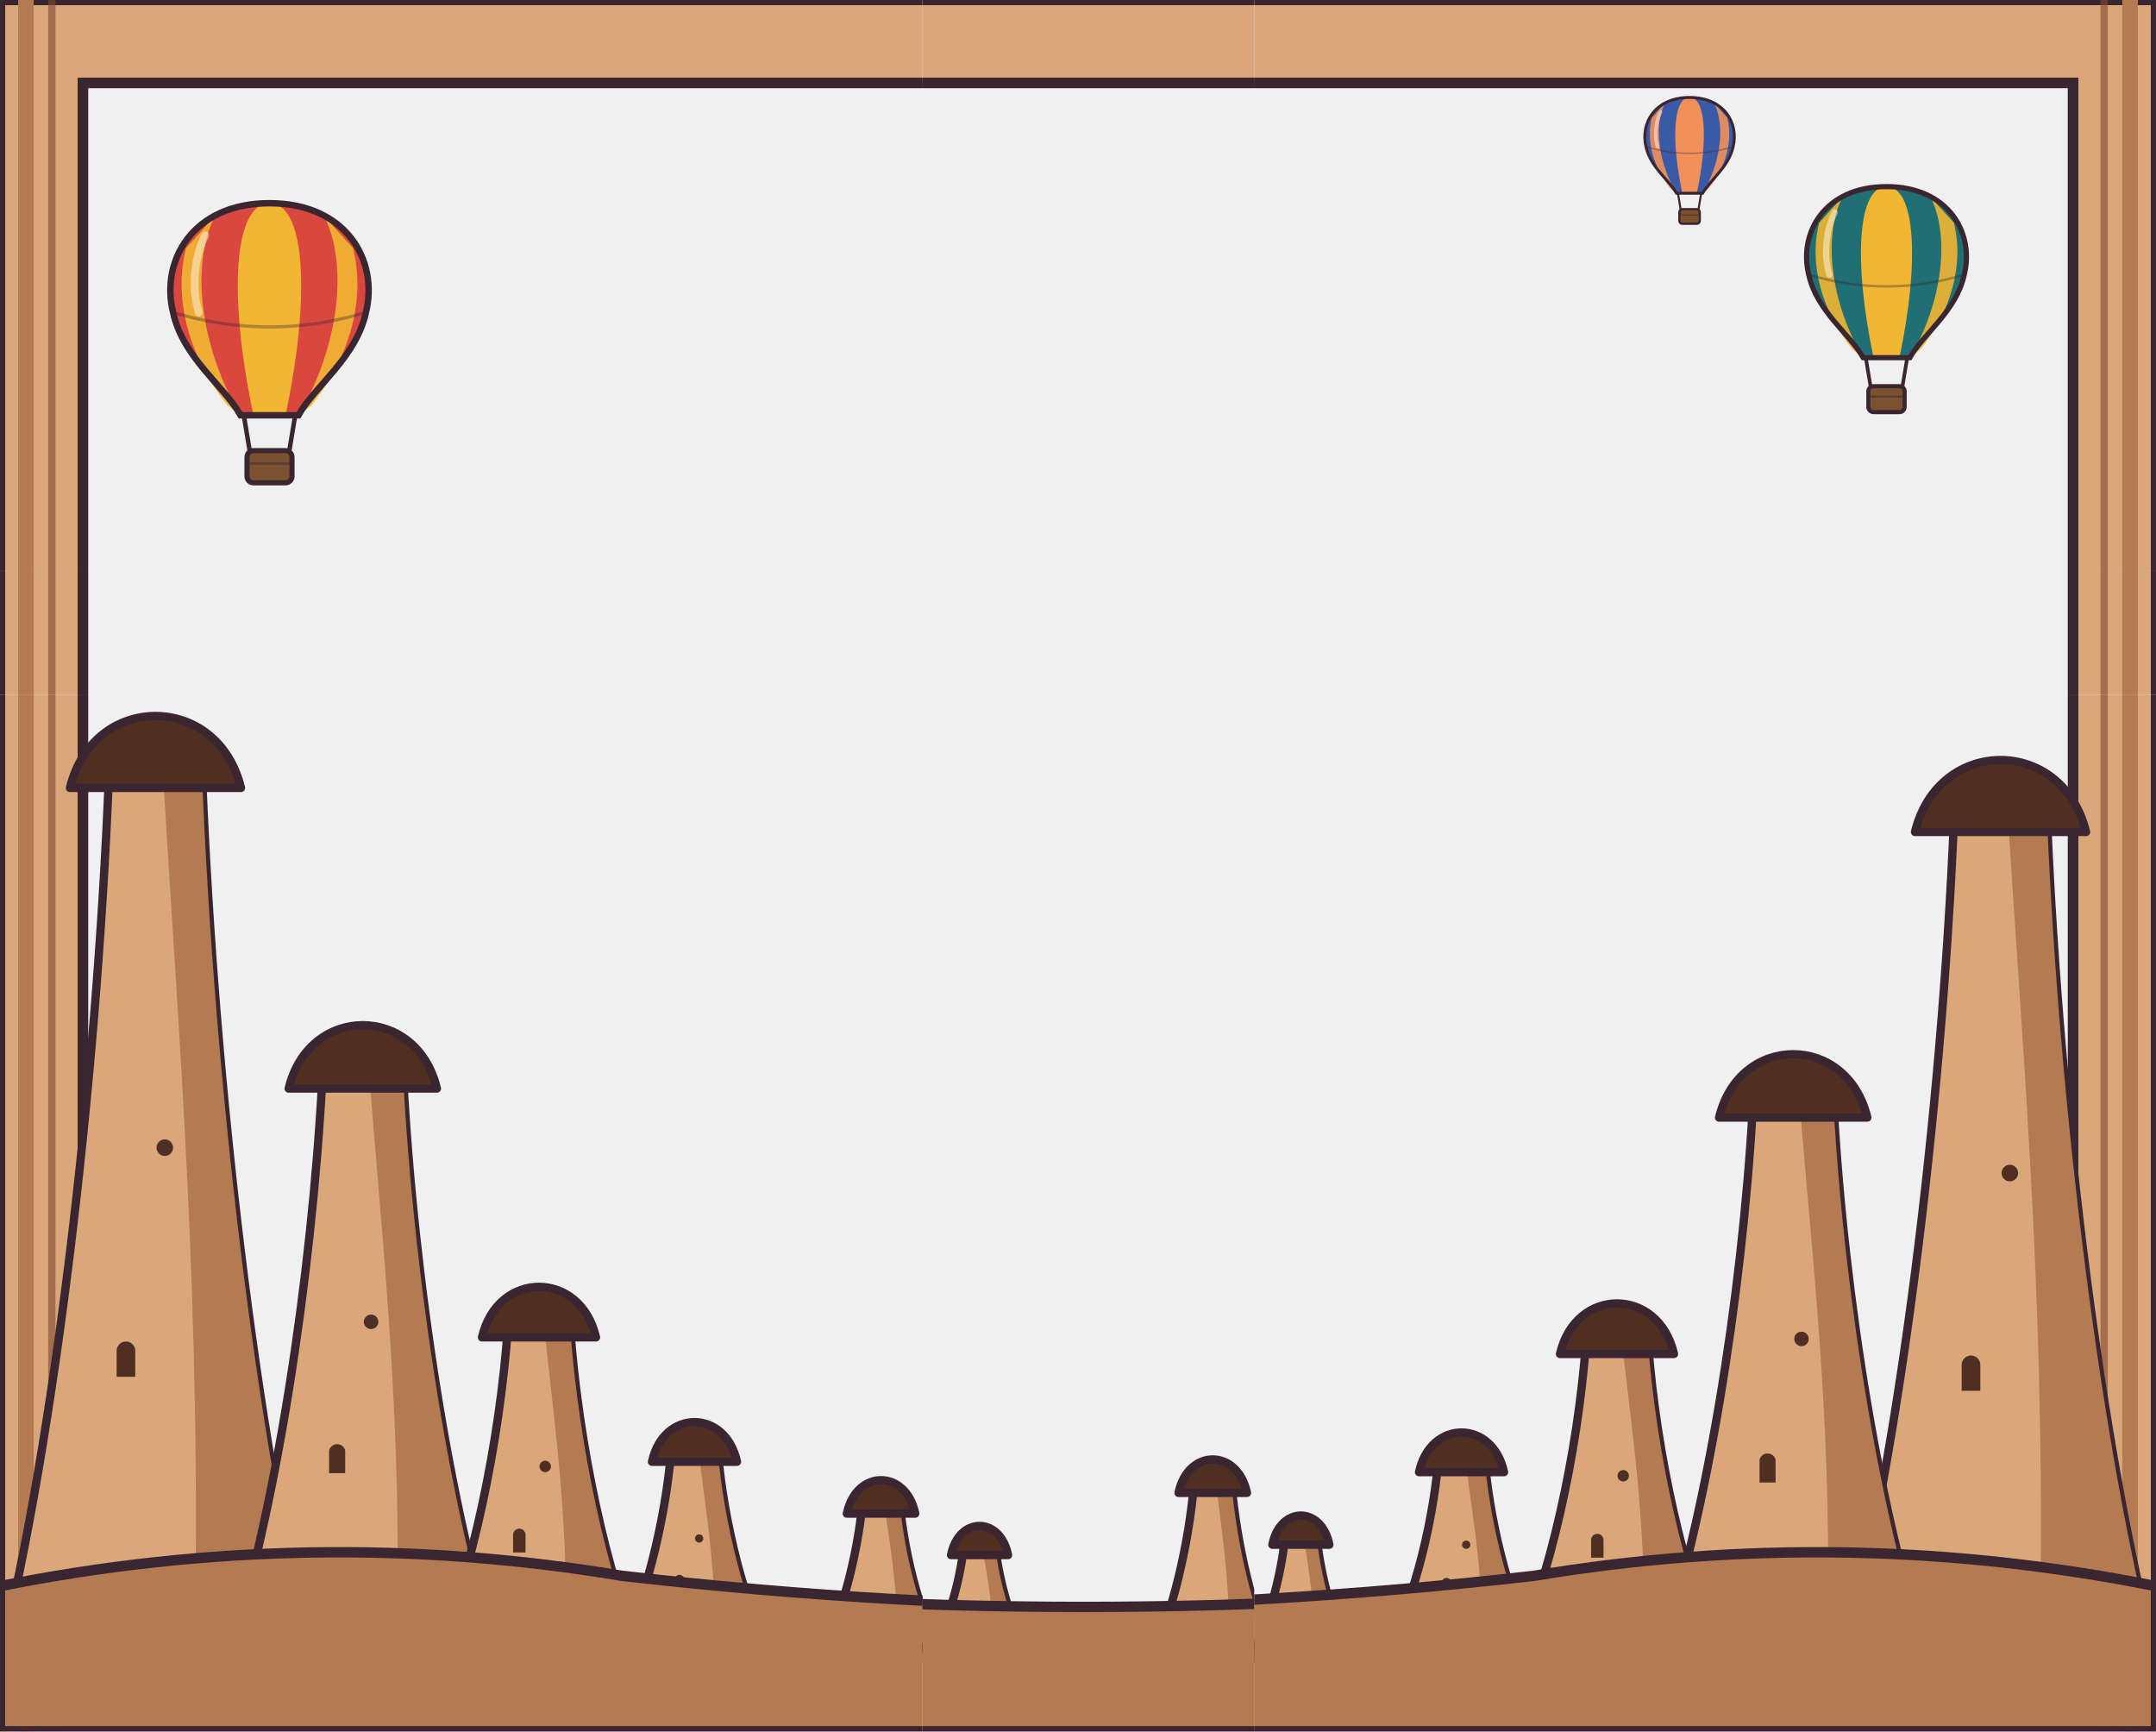
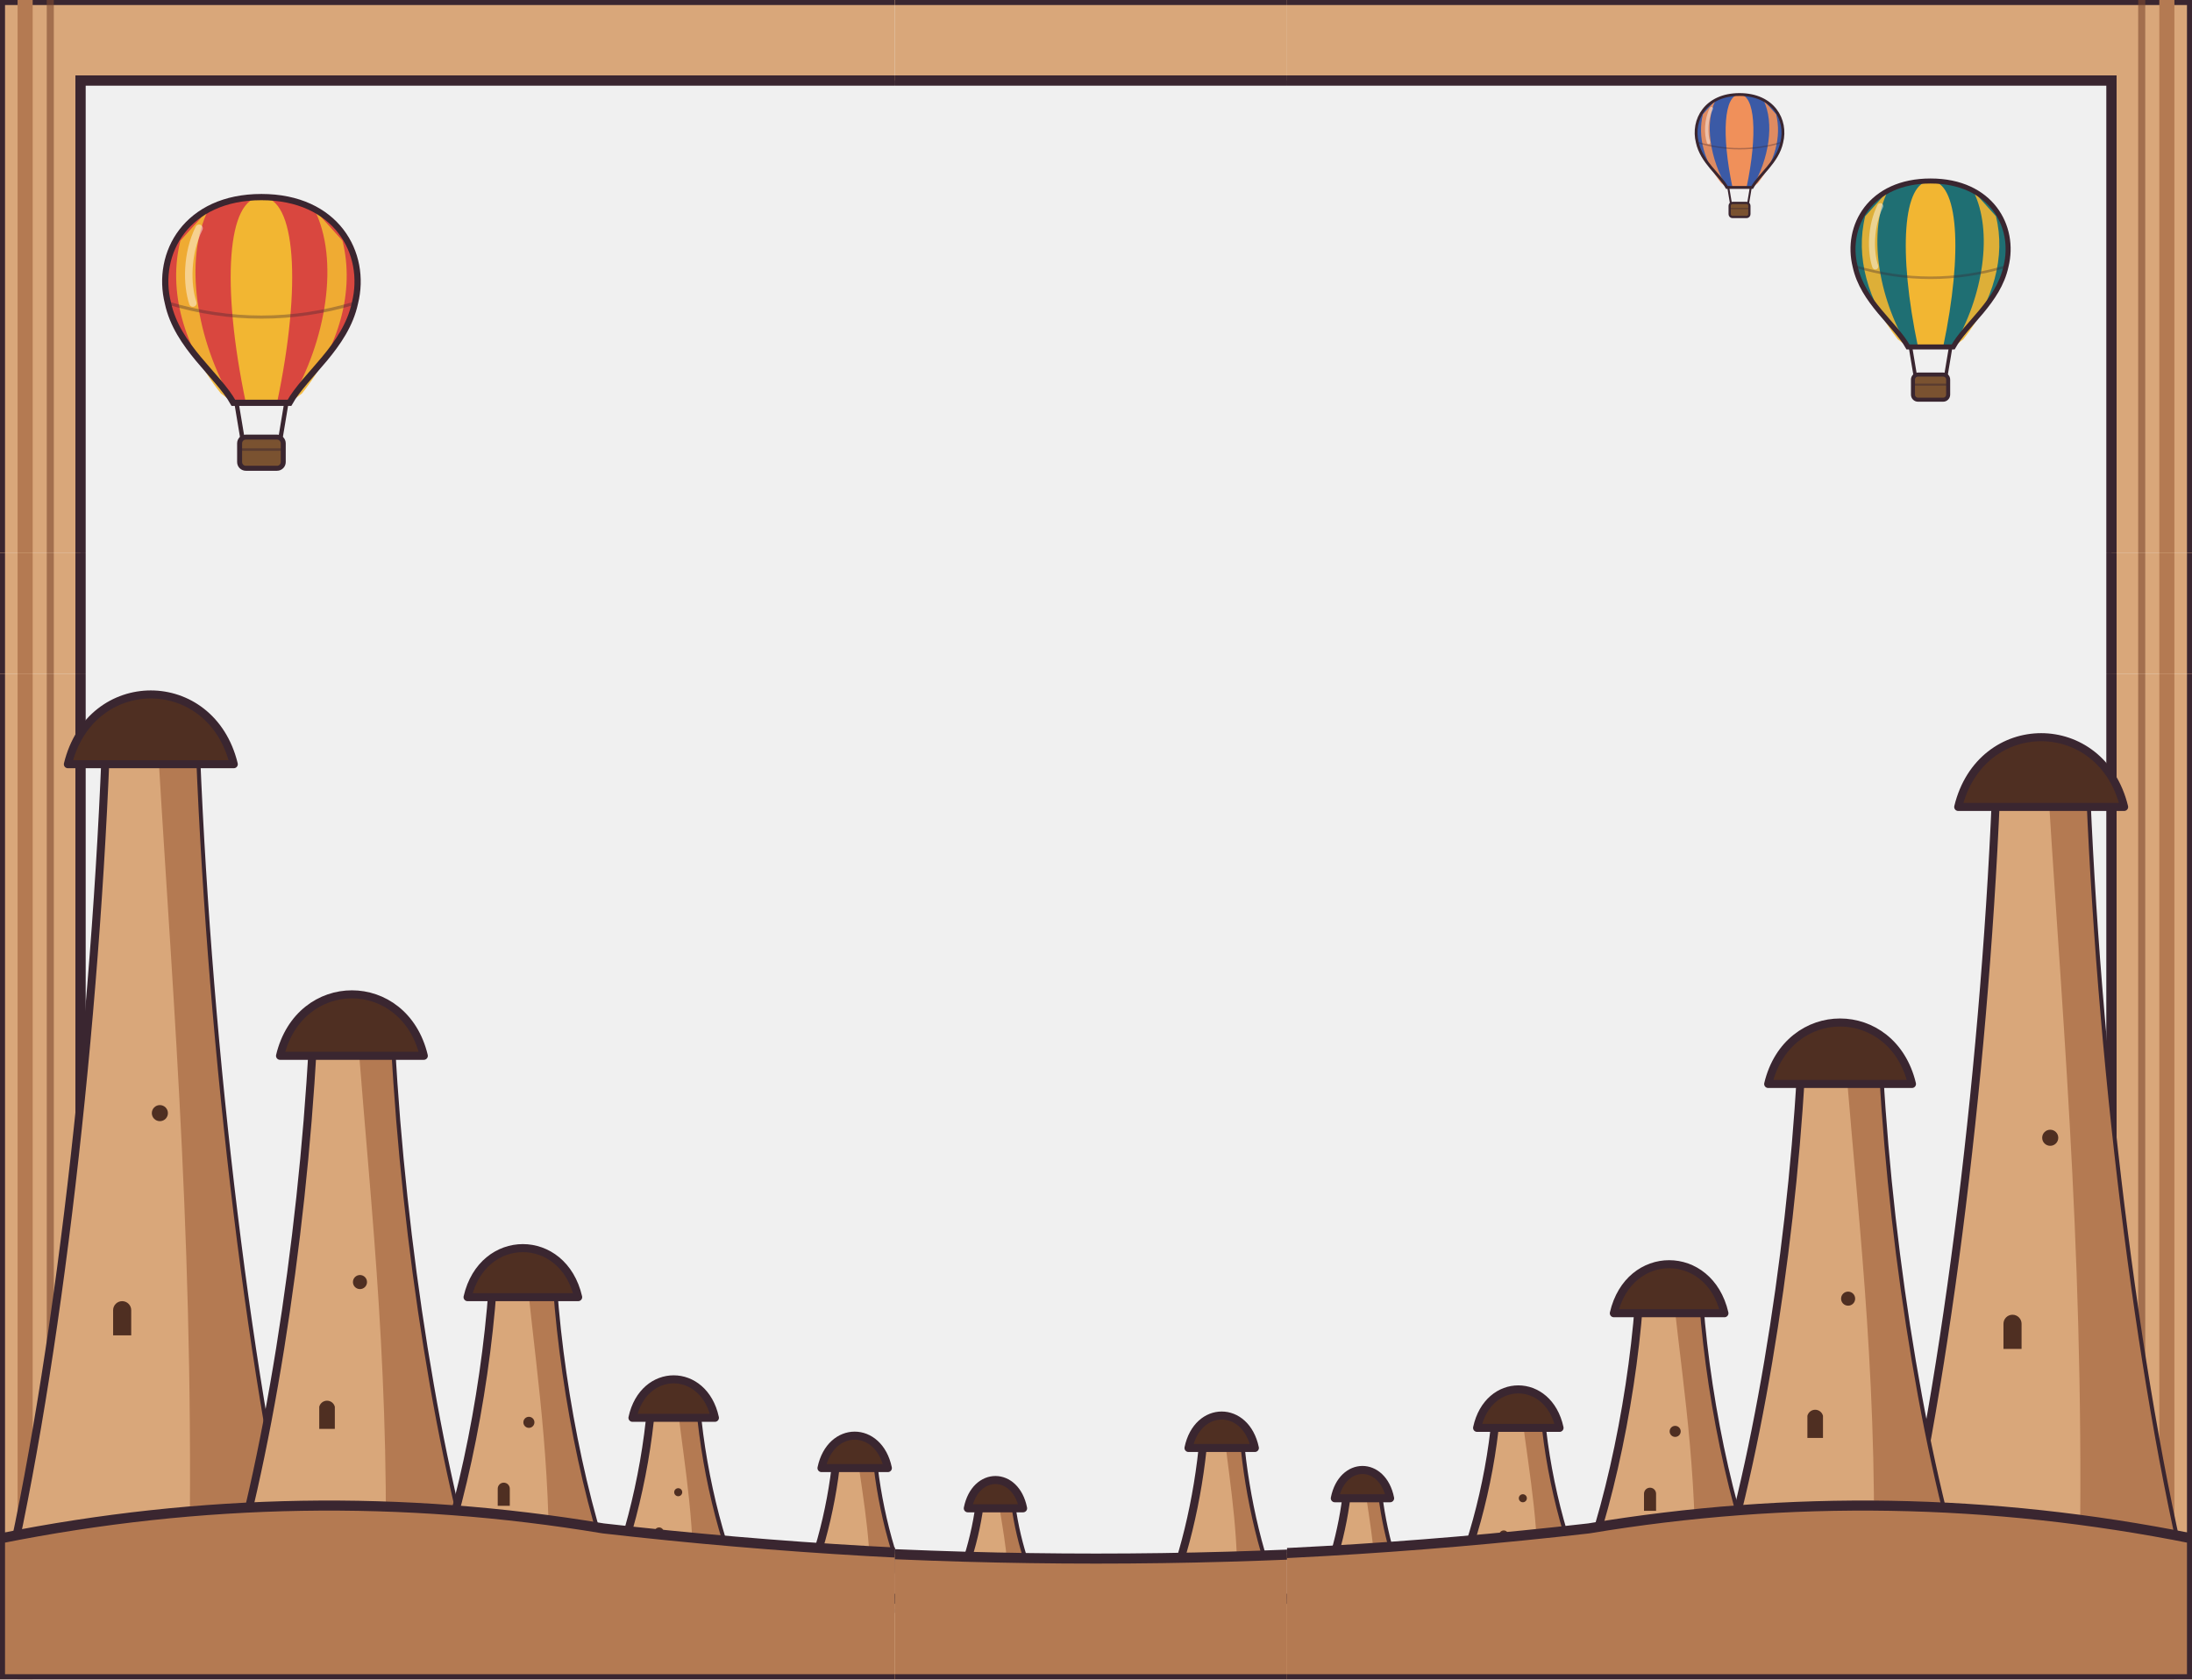
- <svg xmlns="http://www.w3.org/2000/svg" viewBox="0 0 416 334" width="416" height="334">
+ <svg xmlns="http://www.w3.org/2000/svg" viewBox="0 0 436 334" width="436" height="334">
  <defs>
    <g id="frame-art">
      <path d="M0 0H450V880H0Z M16 16V864H434V16Z" fill="#d9a77a" fill-rule="evenodd" stroke="#3a2630" stroke-width="2" />
      <path d="M5 0V880 M445 0V880" stroke="#b47a52" stroke-width="3" />
      <path d="M10 0V880 M440 0V880" stroke="#7e4a30" stroke-width="1.4" opacity=".6" />
      <rect x="16" y="16" width="418" height="848" fill="none" stroke="#3a2630" stroke-width="2" />
      <g transform="translate(170 866)">
        <path d="M-12 0 C-7.8 -7.5 -4.6 -19.5 -3.6 -30.0 L3.6 -30.0 C4.6 -19.5 7.8 -7.5 12 0Z" fill="#d9a77a" stroke="#3a2630" stroke-width="1.6" stroke-linejoin="round" />
        <path d="M0.6 -30.0 L3.6 -30.0 C4.6 -19.5 7.8 -7.5 12 0 L3.0 0 C3.6 -12.0 1.8 -21.0 0.6 -30.0Z" fill="#b47a52" />
        <path d="M-6.6 -28.0 C-4.8 -36.6 4.8 -36.6 6.6 -28.0 Z" fill="#4f2f22" stroke="#3a2630" stroke-width="1.6" stroke-linejoin="round" />
      </g>
      <g transform="translate(205 866)">
        <path d="M-10 0 C-6.5 -5.5 -3.8 -14.3 -3.0 -22.0 L3.0 -22.0 C3.8 -14.3 6.5 -5.5 10 0Z" fill="#d9a77a" stroke="#3a2630" stroke-width="1.6" stroke-linejoin="round" />
        <path d="M0.5 -22.0 L3.0 -22.0 C3.8 -14.3 6.5 -5.5 10 0 L2.5 0 C3.0 -8.8 1.5 -15.4 0.5 -22.0Z" fill="#b47a52" />
        <path d="M-5.5 -20.0 C-4.0 -27.5 4.0 -27.5 5.5 -20.0 Z" fill="#4f2f22" stroke="#3a2630" stroke-width="1.6" stroke-linejoin="round" />
      </g>
      <g transform="translate(250 866)">
        <path d="M-12 0 C-7.8 -8.5 -4.6 -22.1 -3.6 -34.0 L3.6 -34.0 C4.6 -22.1 7.8 -8.5 12 0Z" fill="#d9a77a" stroke="#3a2630" stroke-width="1.6" stroke-linejoin="round" />
        <path d="M0.6 -34.0 L3.6 -34.0 C4.6 -22.1 7.8 -8.5 12 0 L3.0 0 C3.6 -13.6 1.8 -23.8 0.6 -34.0Z" fill="#b47a52" />
        <path d="M-6.6 -32.0 C-4.8 -40.6 4.8 -40.6 6.6 -32.0 Z" fill="#4f2f22" stroke="#3a2630" stroke-width="1.6" stroke-linejoin="round" />
      </g>
      <g transform="translate(285 866)">
        <path d="M-10 0 C-6.5 -6.0 -3.8 -15.6 -3.0 -24.0 L3.0 -24.0 C3.8 -15.6 6.5 -6.0 10 0Z" fill="#d9a77a" stroke="#3a2630" stroke-width="1.6" stroke-linejoin="round" />
        <path d="M0.5 -24.0 L3.0 -24.0 C3.8 -15.6 6.5 -6.0 10 0 L2.5 0 C3.0 -9.6 1.5 -16.8 0.5 -24.0Z" fill="#b47a52" />
        <path d="M-5.5 -22.0 C-4.0 -29.5 4.0 -29.5 5.5 -22.0 Z" fill="#4f2f22" stroke="#3a2630" stroke-width="1.6" stroke-linejoin="round" />
      </g>
      <g transform="translate(30 866)">
        <path d="M-30 0 C-19.5 -42.5 -11.4 -110.5 -9.0 -170.0 L9.0 -170.0 C11.4 -110.5 19.5 -42.5 30 0Z" fill="#d9a77a" stroke="#3a2630" stroke-width="1.6" stroke-linejoin="round" />
        <path d="M1.5 -170.0 L9.0 -170.0 C11.4 -110.5 19.5 -42.5 30 0 L7.5 0 C9.0 -68.0 4.5 -119.0 1.5 -170.0Z" fill="#b47a52" />
        <path d="M-7.5 -54.4 v-5.0 a1.8 1.8 0 0 1 3.6 0 v5.0Z" fill="#4f2f22" />
        <circle cx="1.8" cy="-98.6" r="1.6" fill="#4f2f22" />
        <path d="M-16.5 -168.0 C-12.0 -186.5 12.0 -186.5 16.5 -168.0 Z" fill="#4f2f22" stroke="#3a2630" stroke-width="1.6" stroke-linejoin="round" />
      </g>
      <g transform="translate(420 866)">
        <path d="M-30 0 C-19.5 -40.4 -11.4 -105.0 -9.0 -161.5 L9.0 -161.5 C11.4 -105.0 19.5 -40.4 30 0Z" fill="#d9a77a" stroke="#3a2630" stroke-width="1.6" stroke-linejoin="round" />
        <path d="M1.5 -161.5 L9.0 -161.5 C11.4 -105.0 19.5 -40.4 30 0 L7.5 0 C9.0 -64.6 4.5 -113.0 1.5 -161.5Z" fill="#b47a52" />
        <path d="M-7.5 -51.7 v-5.0 a1.8 1.8 0 0 1 3.6 0 v5.0Z" fill="#4f2f22" />
        <circle cx="1.8" cy="-93.7" r="1.6" fill="#4f2f22" />
        <path d="M-16.5 -159.5 C-12.0 -178.0 12.0 -178.0 16.5 -159.5 Z" fill="#4f2f22" stroke="#3a2630" stroke-width="1.6" stroke-linejoin="round" />
      </g>
      <g transform="translate(70 866)">
        <path d="M-26 0 C-16.9 -28.0 -9.9 -72.8 -7.8 -112.0 L7.8 -112.0 C9.9 -72.8 16.9 -28.0 26 0Z" fill="#d9a77a" stroke="#3a2630" stroke-width="1.6" stroke-linejoin="round" />
        <path d="M1.3 -112.0 L7.8 -112.0 C9.9 -72.8 16.9 -28.0 26 0 L6.5 0 C7.8 -44.8 3.9 -78.4 1.3 -112.0Z" fill="#b47a52" />
        <path d="M-6.5 -35.8 v-4.4 a1.6 1.6 0 0 1 3.1 0 v4.4Z" fill="#4f2f22" />
        <circle cx="1.6" cy="-65.0" r="1.4" fill="#4f2f22" />
        <path d="M-14.3 -110.0 C-10.4 -126.3 10.4 -126.3 14.3 -110.0 Z" fill="#4f2f22" stroke="#3a2630" stroke-width="1.6" stroke-linejoin="round" />
      </g>
      <g transform="translate(380 866)">
        <path d="M-26 0 C-16.9 -26.6 -9.9 -69.2 -7.8 -106.4 L7.8 -106.4 C9.9 -69.2 16.9 -26.6 26 0Z" fill="#d9a77a" stroke="#3a2630" stroke-width="1.6" stroke-linejoin="round" />
        <path d="M1.3 -106.4 L7.8 -106.4 C9.9 -69.2 16.9 -26.6 26 0 L6.5 0 C7.8 -42.6 3.9 -74.5 1.3 -106.4Z" fill="#b47a52" />
        <path d="M-6.5 -34.0 v-4.4 a1.6 1.6 0 0 1 3.1 0 v4.4Z" fill="#4f2f22" />
        <circle cx="1.6" cy="-61.7" r="1.4" fill="#4f2f22" />
        <path d="M-14.3 -104.4 C-10.4 -120.7 10.4 -120.7 14.3 -104.4 Z" fill="#4f2f22" stroke="#3a2630" stroke-width="1.6" stroke-linejoin="round" />
      </g>
      <g transform="translate(104 866)">
        <path d="M-20 0 C-13.0 -16.0 -7.6 -41.6 -6.0 -64.0 L6.0 -64.0 C7.6 -41.6 13.0 -16.0 20 0Z" fill="#d9a77a" stroke="#3a2630" stroke-width="1.6" stroke-linejoin="round" />
        <path d="M1.0 -64.0 L6.0 -64.0 C7.6 -41.6 13.0 -16.0 20 0 L5.0 0 C6.0 -25.6 3.0 -44.8 1.0 -64.0Z" fill="#b47a52" />
        <path d="M-5.0 -20.5 v-3.4 a1.2 1.2 0 0 1 2.4 0 v3.4Z" fill="#4f2f22" />
        <circle cx="1.2" cy="-37.1" r="1.1" fill="#4f2f22" />
        <path d="M-11.0 -62.0 C-8.0 -75.0 8.0 -75.0 11.0 -62.0 Z" fill="#4f2f22" stroke="#3a2630" stroke-width="1.6" stroke-linejoin="round" />
      </g>
      <g transform="translate(346 866)">
        <path d="M-20 0 C-13.0 -15.2 -7.6 -39.5 -6.0 -60.8 L6.0 -60.8 C7.6 -39.5 13.0 -15.2 20 0Z" fill="#d9a77a" stroke="#3a2630" stroke-width="1.6" stroke-linejoin="round" />
        <path d="M1.0 -60.8 L6.0 -60.8 C7.6 -39.5 13.0 -15.2 20 0 L5.0 0 C6.0 -24.3 3.0 -42.6 1.0 -60.8Z" fill="#b47a52" />
        <path d="M-5.0 -19.5 v-3.4 a1.2 1.2 0 0 1 2.4 0 v3.4Z" fill="#4f2f22" />
        <circle cx="1.2" cy="-35.3" r="1.1" fill="#4f2f22" />
        <path d="M-11.0 -58.8 C-8.0 -71.8 8.0 -71.8 11.0 -58.8 Z" fill="#4f2f22" stroke="#3a2630" stroke-width="1.6" stroke-linejoin="round" />
      </g>
      <g transform="translate(134 866)">
        <path d="M-15 0 C-9.8 -10.0 -5.7 -26.0 -4.5 -40.0 L4.5 -40.0 C5.7 -26.0 9.8 -10.0 15 0Z" fill="#d9a77a" stroke="#3a2630" stroke-width="1.6" stroke-linejoin="round" />
        <path d="M0.8 -40.0 L4.5 -40.0 C5.7 -26.0 9.8 -10.0 15 0 L3.8 0 C4.5 -16.0 2.2 -28.0 0.8 -40.0Z" fill="#b47a52" />
        <path d="M-3.8 -12.8 v-2.5 a0.9 0.9 0 0 1 1.8 0 v2.5Z" fill="#4f2f22" />
        <circle cx="0.9" cy="-23.2" r="0.8" fill="#4f2f22" />
        <path d="M-8.2 -38.0 C-6.0 -48.2 6.0 -48.2 8.2 -38.0 Z" fill="#4f2f22" stroke="#3a2630" stroke-width="1.6" stroke-linejoin="round" />
      </g>
      <g transform="translate(316 866)">
        <path d="M-15 0 C-9.8 -9.5 -5.7 -24.7 -4.5 -38.0 L4.5 -38.0 C5.7 -24.7 9.8 -9.5 15 0Z" fill="#d9a77a" stroke="#3a2630" stroke-width="1.6" stroke-linejoin="round" />
        <path d="M0.8 -38.0 L4.5 -38.0 C5.7 -24.7 9.8 -9.5 15 0 L3.8 0 C4.5 -15.2 2.2 -26.6 0.8 -38.0Z" fill="#b47a52" />
        <path d="M-3.8 -12.2 v-2.5 a0.9 0.9 0 0 1 1.8 0 v2.5Z" fill="#4f2f22" />
        <circle cx="0.9" cy="-22.0" r="0.8" fill="#4f2f22" />
        <path d="M-8.2 -36.0 C-6.0 -46.2 6.0 -46.2 8.2 -36.0 Z" fill="#4f2f22" stroke="#3a2630" stroke-width="1.6" stroke-linejoin="round" />
      </g>
      <path d="M0 880 V852 Q60 840 120 850 Q225 862 330 850 Q390 840 450 852 V880Z" fill="#b47a52" stroke="#3a2630" stroke-width="2" />
      <g transform="translate(52 64)">
        <g transform="scale(0.62)">
          <path d="M-8 26 L-6 38 M8 26 L6 38" stroke="#3a2630" stroke-width="1.4" />
          <path d="M0 -40 C24 -40 34 -22 30 -6 C27 8 14 17 9 26 L-9 26 C-14 17 -27 8 -30 -6 C-34 -22 -24 -40 0 -40Z" fill="#d9473f" />
          <path d="M0 -40 C11 -40 13 -12 5 26 L-5 26 C-13 -12 -11 -40 0 -40Z" fill="#f2b632" />
          <path d="M-17 -36 C-25 -20 -21 6 -9 26 L-13 23 C-25 8 -30 -10 -26 -26Z M17 -36 C25 -20 21 6 9 26 L13 23 C25 8 30 -10 26 -26Z" fill="#f2b632" opacity=".9" />
          <path d="M-30 -6 C-10 0 10 0 30 -6" fill="none" stroke="#3a2630" stroke-width="1" opacity=".35" />
          <path d="M0 -40 C24 -40 34 -22 30 -6 C27 8 14 17 9 26 L-9 26 C-14 17 -27 8 -30 -6 C-34 -22 -24 -40 0 -40Z" fill="none" stroke="#3a2630" stroke-width="2" />
          <path d="M-20 -30 C-24 -22 -24 -12 -22 -6" fill="none" stroke="#ffffff" stroke-width="2.4" stroke-linecap="round" opacity=".45" />
          <rect x="-7" y="37" width="14" height="10" rx="2" fill="#7a5230" stroke="#3a2630" stroke-width="1.6" />
          <path d="M-7 41 H7" stroke="#3a2630" stroke-width=".8" opacity=".5" />
        </g>
      </g>
      <g transform="translate(398 56)">
        <g transform="scale(0.5)">
          <path d="M-8 26 L-6 38 M8 26 L6 38" stroke="#3a2630" stroke-width="1.4" />
          <path d="M0 -40 C24 -40 34 -22 30 -6 C27 8 14 17 9 26 L-9 26 C-14 17 -27 8 -30 -6 C-34 -22 -24 -40 0 -40Z" fill="#1f6f73" />
          <path d="M0 -40 C11 -40 13 -12 5 26 L-5 26 C-13 -12 -11 -40 0 -40Z" fill="#f2b632" />
          <path d="M-17 -36 C-25 -20 -21 6 -9 26 L-13 23 C-25 8 -30 -10 -26 -26Z M17 -36 C25 -20 21 6 9 26 L13 23 C25 8 30 -10 26 -26Z" fill="#f2b632" opacity=".9" />
          <path d="M-30 -6 C-10 0 10 0 30 -6" fill="none" stroke="#3a2630" stroke-width="1" opacity=".35" />
          <path d="M0 -40 C24 -40 34 -22 30 -6 C27 8 14 17 9 26 L-9 26 C-14 17 -27 8 -30 -6 C-34 -22 -24 -40 0 -40Z" fill="none" stroke="#3a2630" stroke-width="2" />
          <path d="M-20 -30 C-24 -22 -24 -12 -22 -6" fill="none" stroke="#ffffff" stroke-width="2.4" stroke-linecap="round" opacity=".45" />
          <rect x="-7" y="37" width="14" height="10" rx="2" fill="#7a5230" stroke="#3a2630" stroke-width="1.6" />
          <path d="M-7 41 H7" stroke="#3a2630" stroke-width=".8" opacity=".5" />
        </g>
      </g>
      <g transform="translate(360 30)">
        <g transform="scale(0.28)">
          <path d="M-8 26 L-6 38 M8 26 L6 38" stroke="#3a2630" stroke-width="1.4" />
          <path d="M0 -40 C24 -40 34 -22 30 -6 C27 8 14 17 9 26 L-9 26 C-14 17 -27 8 -30 -6 C-34 -22 -24 -40 0 -40Z" fill="#3b5aa6" />
          <path d="M0 -40 C11 -40 13 -12 5 26 L-5 26 C-13 -12 -11 -40 0 -40Z" fill="#f0905a" />
          <path d="M-17 -36 C-25 -20 -21 6 -9 26 L-13 23 C-25 8 -30 -10 -26 -26Z M17 -36 C25 -20 21 6 9 26 L13 23 C25 8 30 -10 26 -26Z" fill="#f0905a" opacity=".9" />
          <path d="M-30 -6 C-10 0 10 0 30 -6" fill="none" stroke="#3a2630" stroke-width="1" opacity=".35" />
          <path d="M0 -40 C24 -40 34 -22 30 -6 C27 8 14 17 9 26 L-9 26 C-14 17 -27 8 -30 -6 C-34 -22 -24 -40 0 -40Z" fill="none" stroke="#3a2630" stroke-width="2" />
          <path d="M-20 -30 C-24 -22 -24 -12 -22 -6" fill="none" stroke="#ffffff" stroke-width="2.4" stroke-linecap="round" opacity=".45" />
          <rect x="-7" y="37" width="14" height="10" rx="2" fill="#7a5230" stroke="#3a2630" stroke-width="1.6" />
          <path d="M-7 41 H7" stroke="#3a2630" stroke-width=".8" opacity=".5" />
        </g>
      </g>
    </g>
  </defs>
  <svg x="0" y="0" width="178" height="110" viewBox="0 0 178 110">
    <use href="#frame-art" />
  </svg>
-   <svg x="178" y="0" width="64" height="110" viewBox="178 0 64 110">
+   <svg x="178" y="0" width="78" height="110" viewBox="178 0 78 110">
    <use href="#frame-art" />
  </svg>
-   <svg x="242" y="0" width="174" height="110" viewBox="276 0 174 110">
+   <svg x="256" y="0" width="180" height="110" viewBox="270 0 180 110">
    <use href="#frame-art" />
  </svg>
  <svg x="0" y="110" width="178" height="24" viewBox="0 110 178 24">
    <use href="#frame-art" />
  </svg>
-   <svg x="242" y="110" width="174" height="24" viewBox="276 110 174 24">
+   <svg x="256" y="110" width="180" height="24" viewBox="270 110 180 24">
    <use href="#frame-art" />
  </svg>
  <svg x="0" y="134" width="178" height="200" viewBox="0 680 178 200">
    <use href="#frame-art" />
  </svg>
-   <svg x="178" y="134" width="64" height="200" viewBox="194 680 64 200">
+   <svg x="178" y="134" width="78" height="200" viewBox="185 680 78 200">
    <use href="#frame-art" />
  </svg>
-   <svg x="242" y="134" width="174" height="200" viewBox="276 680 174 200">
+   <svg x="256" y="134" width="180" height="200" viewBox="270 680 180 200">
    <use href="#frame-art" />
  </svg>
</svg>
